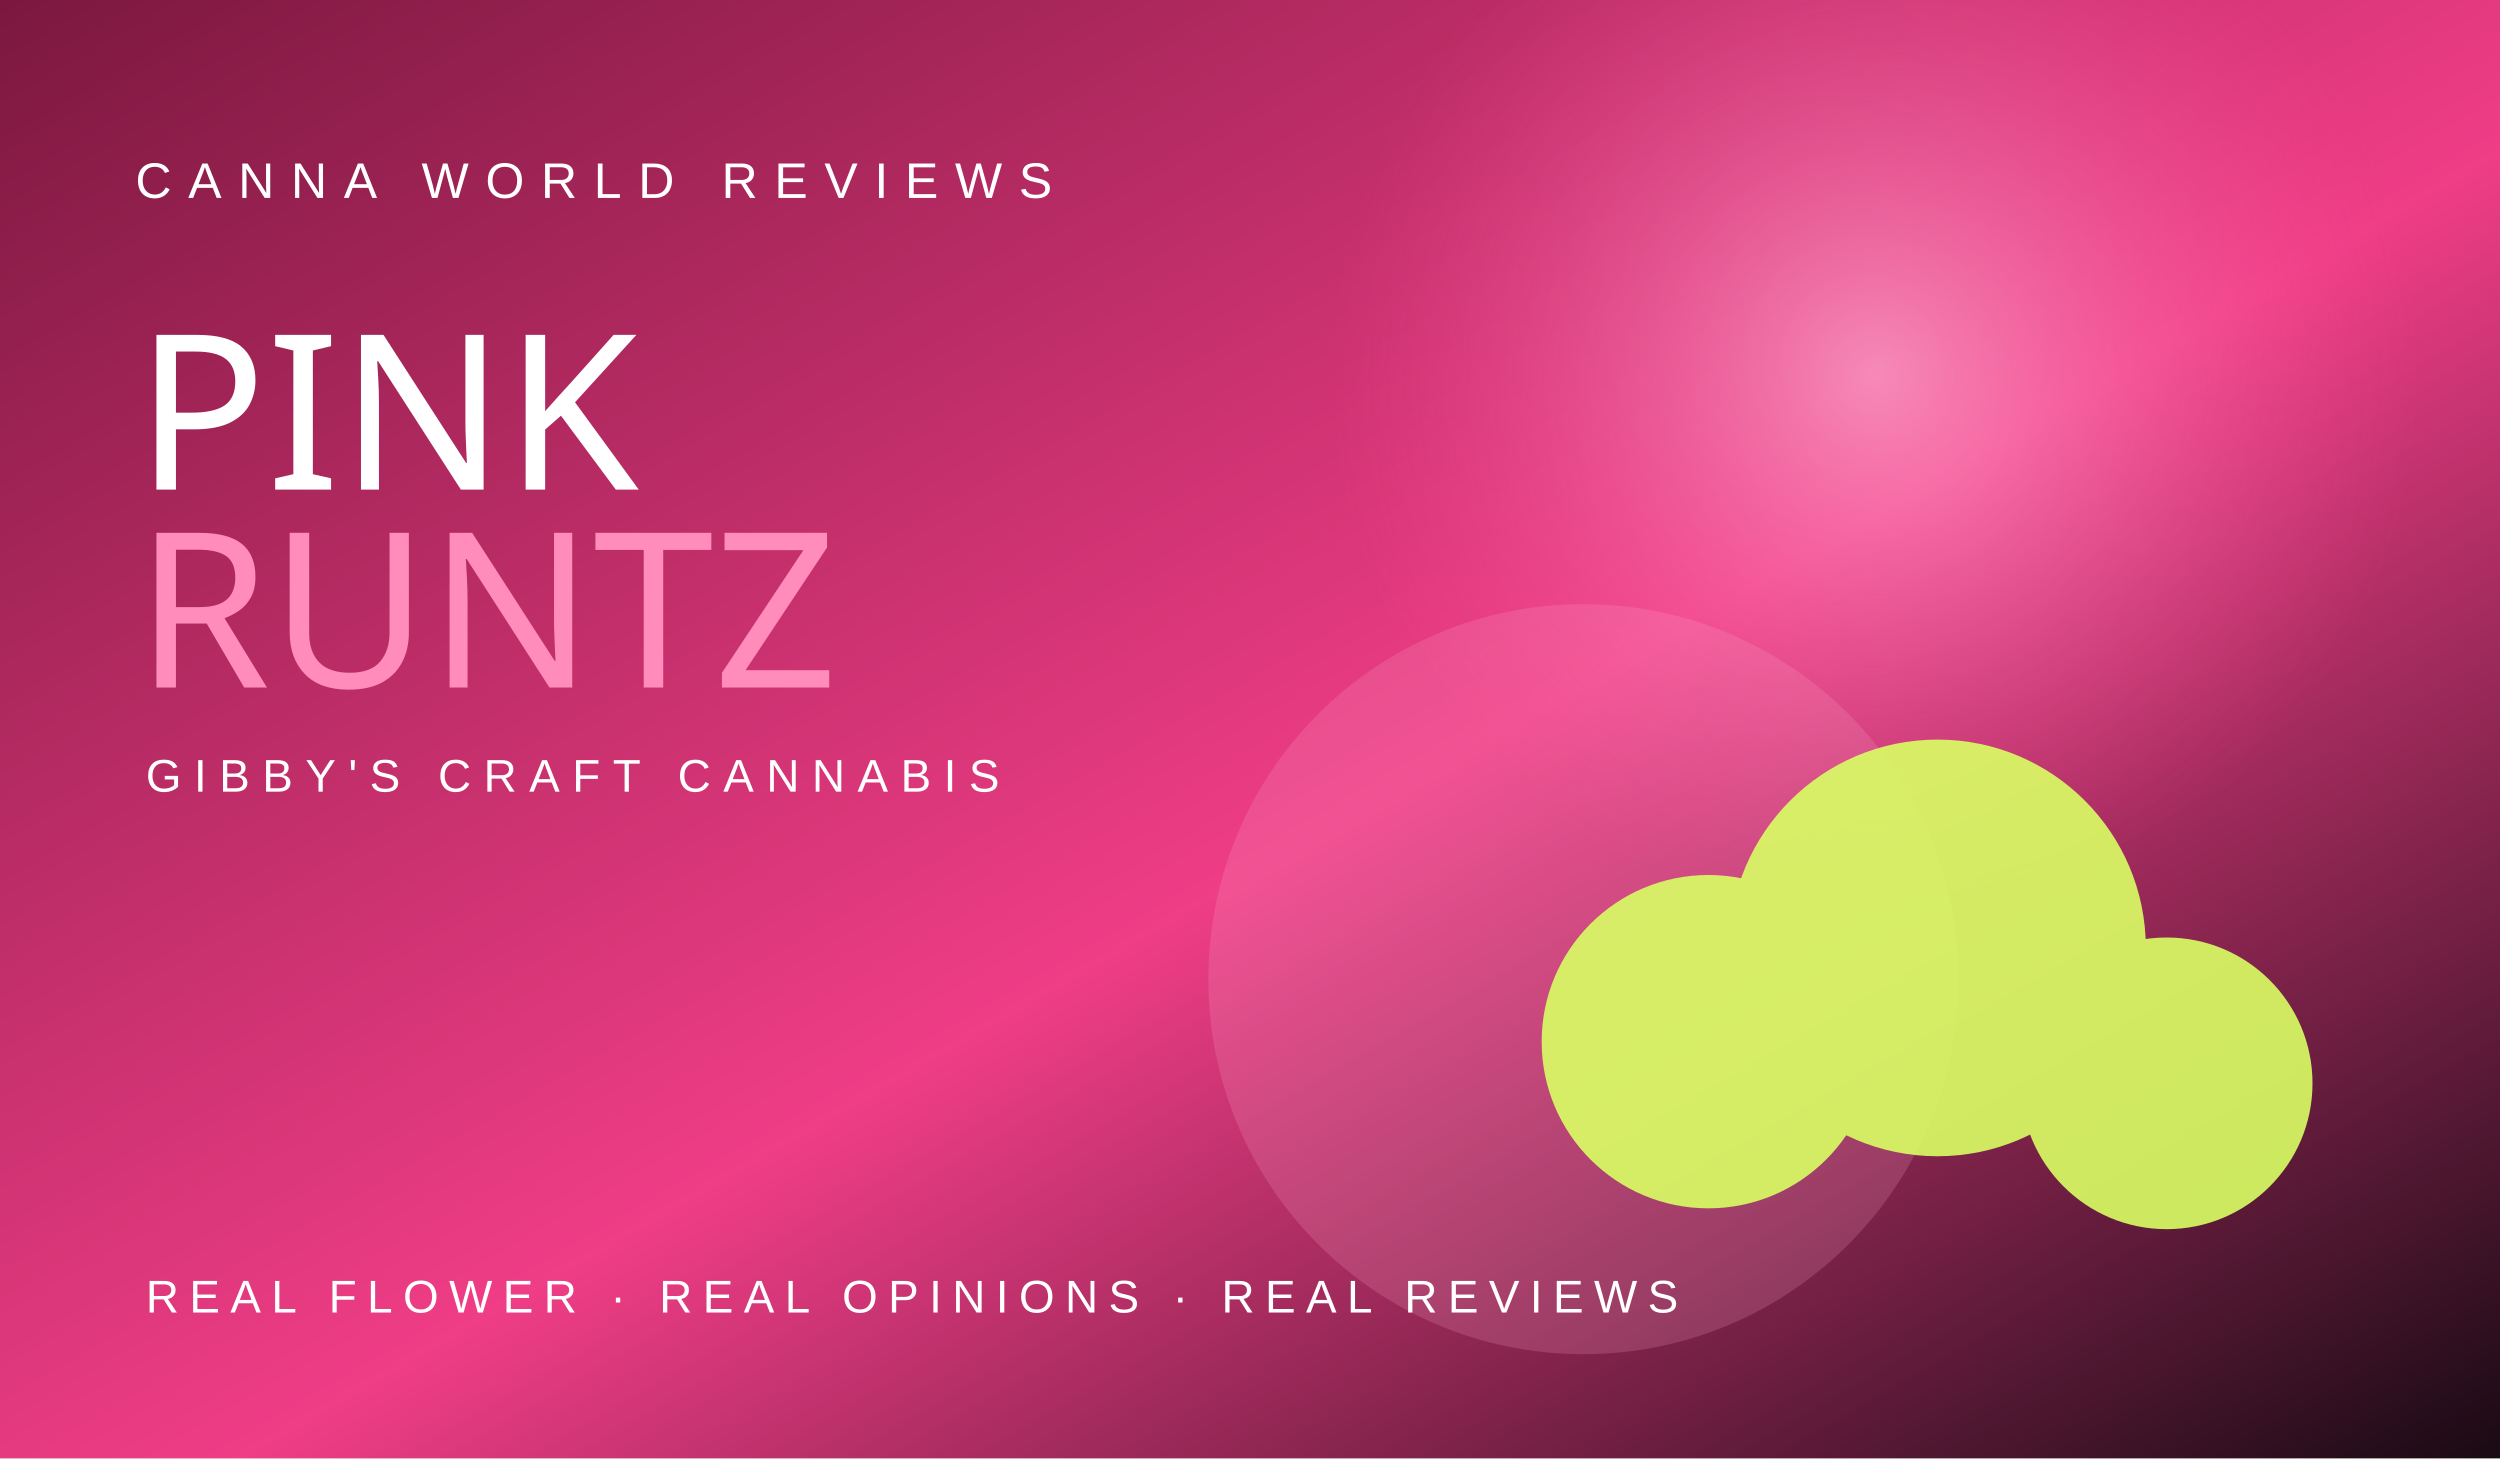
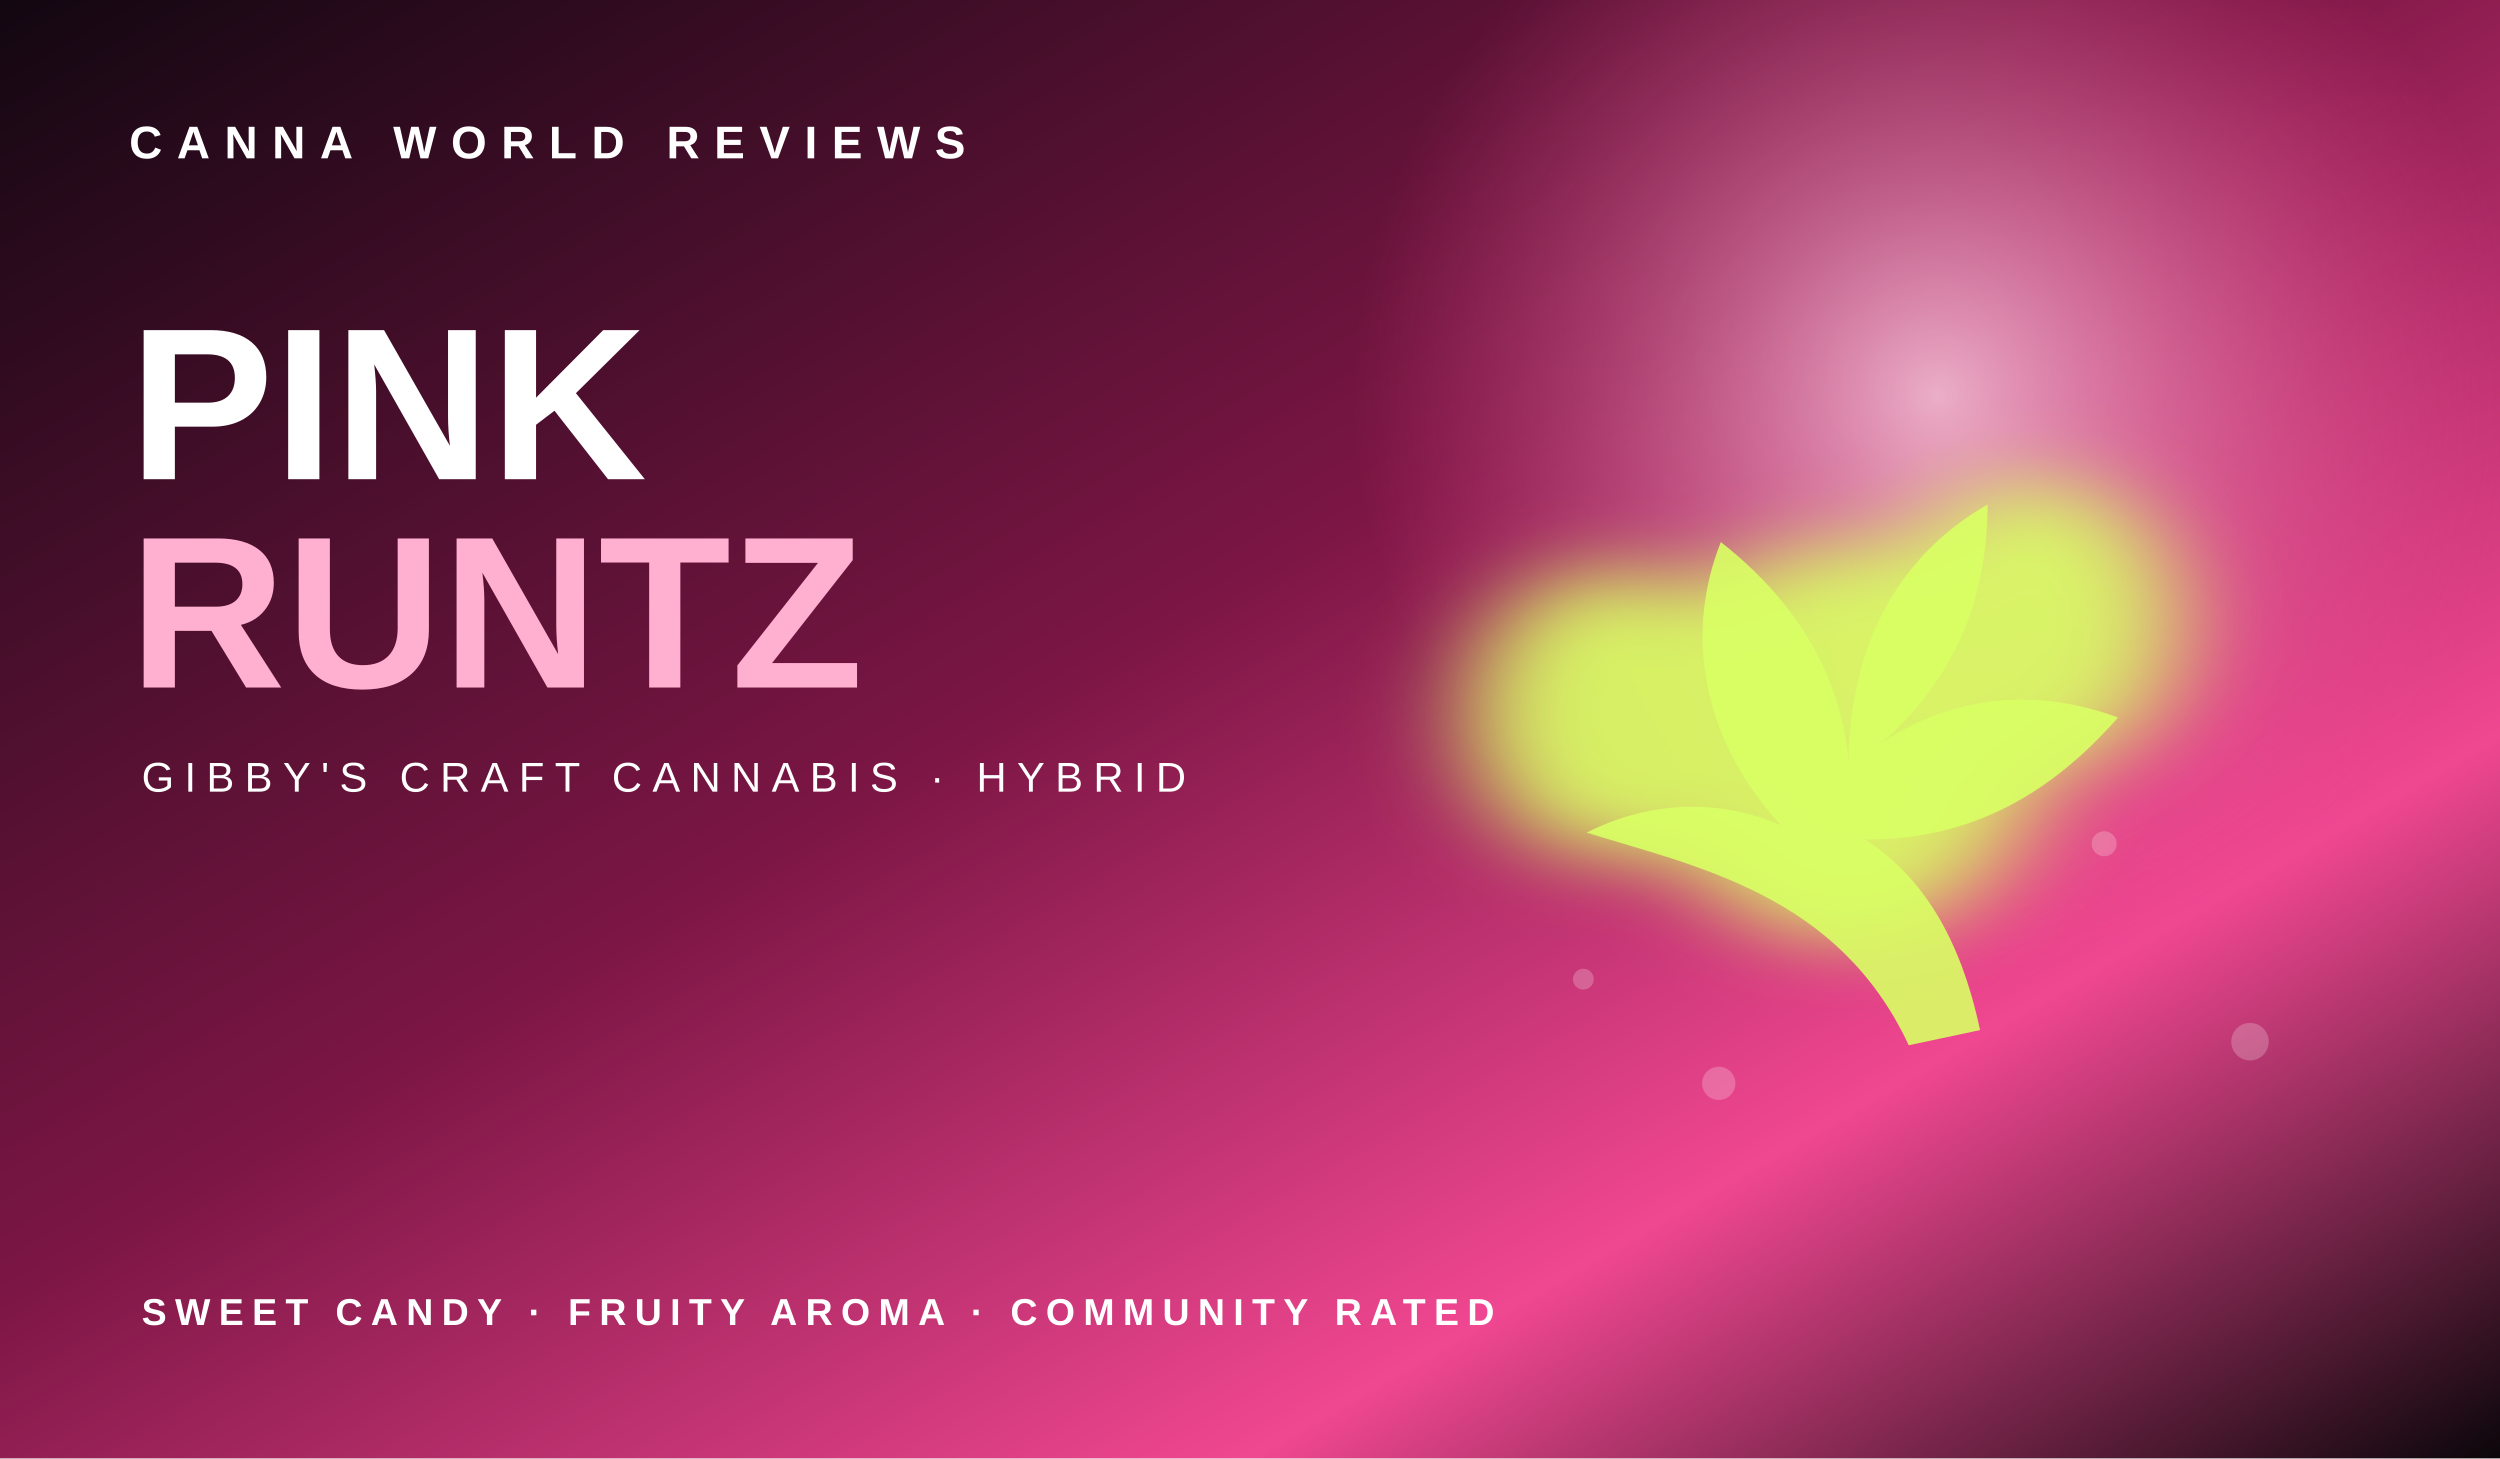
- <svg xmlns="http://www.w3.org/2000/svg" viewBox="0 0 1200 700">
+ <svg xmlns="http://www.w3.org/2000/svg" viewBox="0 0 1200 700" preserveAspectRatio="xMidYMid slice">
  <defs>
-     <linearGradient id="g" x1="0" y1="0" x2="1" y2="1">
-       <stop stop-color="#7b183f" />
-       <stop offset=".55" stop-color="#ef3d86" />
-       <stop offset="1" stop-color="#180a13" />
+     <linearGradient id="bg" x1="0" y1="0" x2="1" y2="1">
+       <stop stop-color="#120711" />
+       <stop offset=".45" stop-color="#7d1645" />
+       <stop offset=".75" stop-color="#f04791" />
+       <stop offset="1" stop-color="#090609" />
    </linearGradient>
-     <radialGradient id="r">
-       <stop stop-color="#ffb5d6" stop-opacity=".65" />
+     <radialGradient id="glow">
+       <stop stop-color="#ffd1e4" stop-opacity=".8" />
      <stop offset="1" stop-color="#ff4f9a" stop-opacity="0" />
    </radialGradient>
+     <filter id="blur">
+       <feGaussianBlur stdDeviation="22" />
+     </filter>
  </defs>
-   <rect width="1200" height="700" fill="url(#g)" />
-   <circle cx="900" cy="180" r="260" fill="url(#r)" />
-   <circle cx="760" cy="470" r="180" fill="#f8a4c9" opacity=".2" />
-   <text x="65" y="95" fill="#fff" font-family="Arial" font-size="24" letter-spacing="8">CANNA WORLD REVIEWS</text>
-   <text x="65" y="235" fill="#fff" font-family="Arial Black" font-size="104">PINK</text>
-   <text x="65" y="330" fill="#ff8cba" font-family="Arial Black" font-size="104">RUNTZ</text>
-   <text x="70" y="380" fill="#fff" font-family="Arial" font-size="22" letter-spacing="6">GIBBY'S CRAFT CANNABIS</text>
-   <g fill="#d9ff64" opacity=".9">
-     <circle cx="820" cy="500" r="80" />
-     <circle cx="930" cy="455" r="100" />
-     <circle cx="1040" cy="520" r="70" />
+   <rect width="1200" height="700" fill="url(#bg)" />
+   <circle cx="930" cy="190" r="280" fill="url(#glow)" />
+   <g opacity=".22" fill="#fff">
+     <circle cx="760" cy="470" r="5" />
+     <circle cx="825" cy="520" r="8" />
+     <circle cx="1010" cy="405" r="6" />
+     <circle cx="1080" cy="500" r="9" />
  </g>
-   <text x="70" y="630" fill="#fff" font-family="Arial" font-size="22" letter-spacing="5">REAL FLOWER · REAL OPINIONS · REAL REVIEWS</text>
+   <g transform="translate(885 355) rotate(-12)" fill="#d9ff64" opacity=".92" filter="url(#blur)">
+     <circle cx="0" cy="0" r="95" />
+     <circle cx="100" cy="-35" r="70" />
+     <circle cx="-105" cy="-35" r="70" />
+   </g>
+   <g transform="translate(885 355) rotate(-12)" fill="#d9ff64" opacity=".9">
+     <path d="M0 150C-18 72-82 45-130 18c34-9 67-2 92 16C-67-15-64-66-38-105c31 37 43 77 38 116C13-47 47-82 91-96c-10 46-34 79-73 101 39-15 78-10 113 12-43 32-85 42-131 32 23 23 35 55 35 101z" />
+   </g>
+   <text x="62" y="76" fill="#fff" font-family="Arial,sans-serif" font-size="22" font-weight="700" letter-spacing="7">CANNA WORLD REVIEWS</text>
+   <text x="62" y="230" fill="#fff" font-family="Arial Black,Arial,sans-serif" font-size="104" font-weight="900">PINK</text>
+   <text x="62" y="330" fill="#ffb0d0" font-family="Arial Black,Arial,sans-serif" font-size="104" font-weight="900">RUNTZ</text>
+   <text x="68" y="380" fill="#fff" font-family="Arial,sans-serif" font-size="20" letter-spacing="5">GIBBY'S CRAFT CANNABIS · HYBRID</text>
+   <text x="68" y="636" fill="#fff" font-family="Arial,sans-serif" font-size="18" font-weight="700" letter-spacing="4">SWEET CANDY · FRUITY AROMA · COMMUNITY RATED</text>
</svg>
